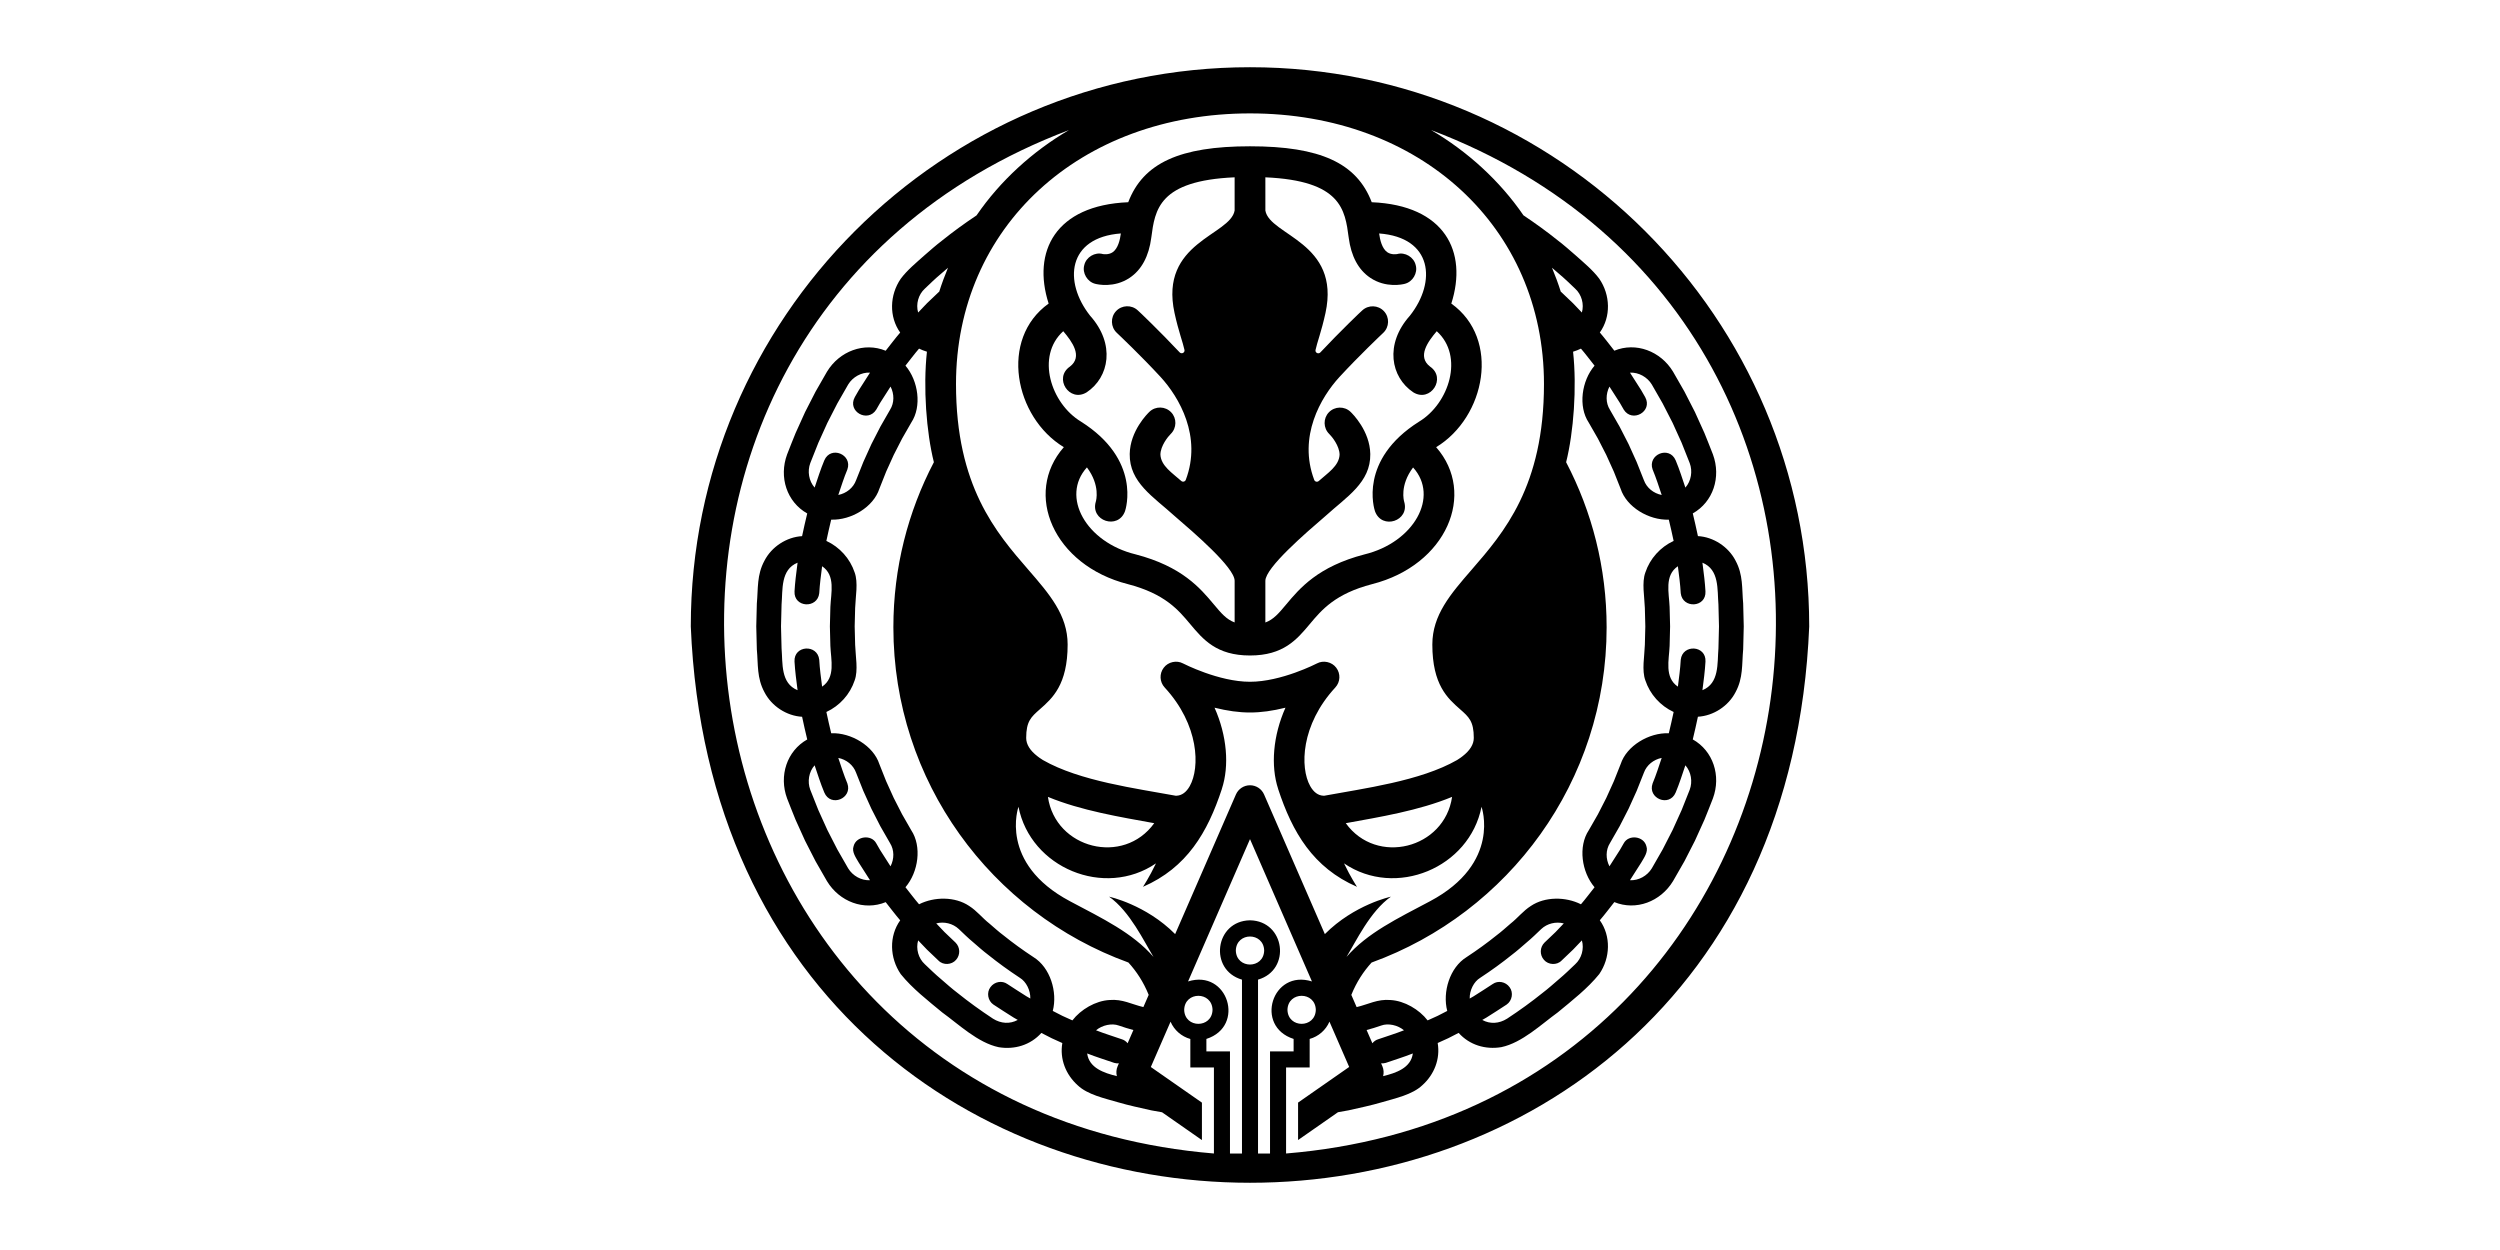
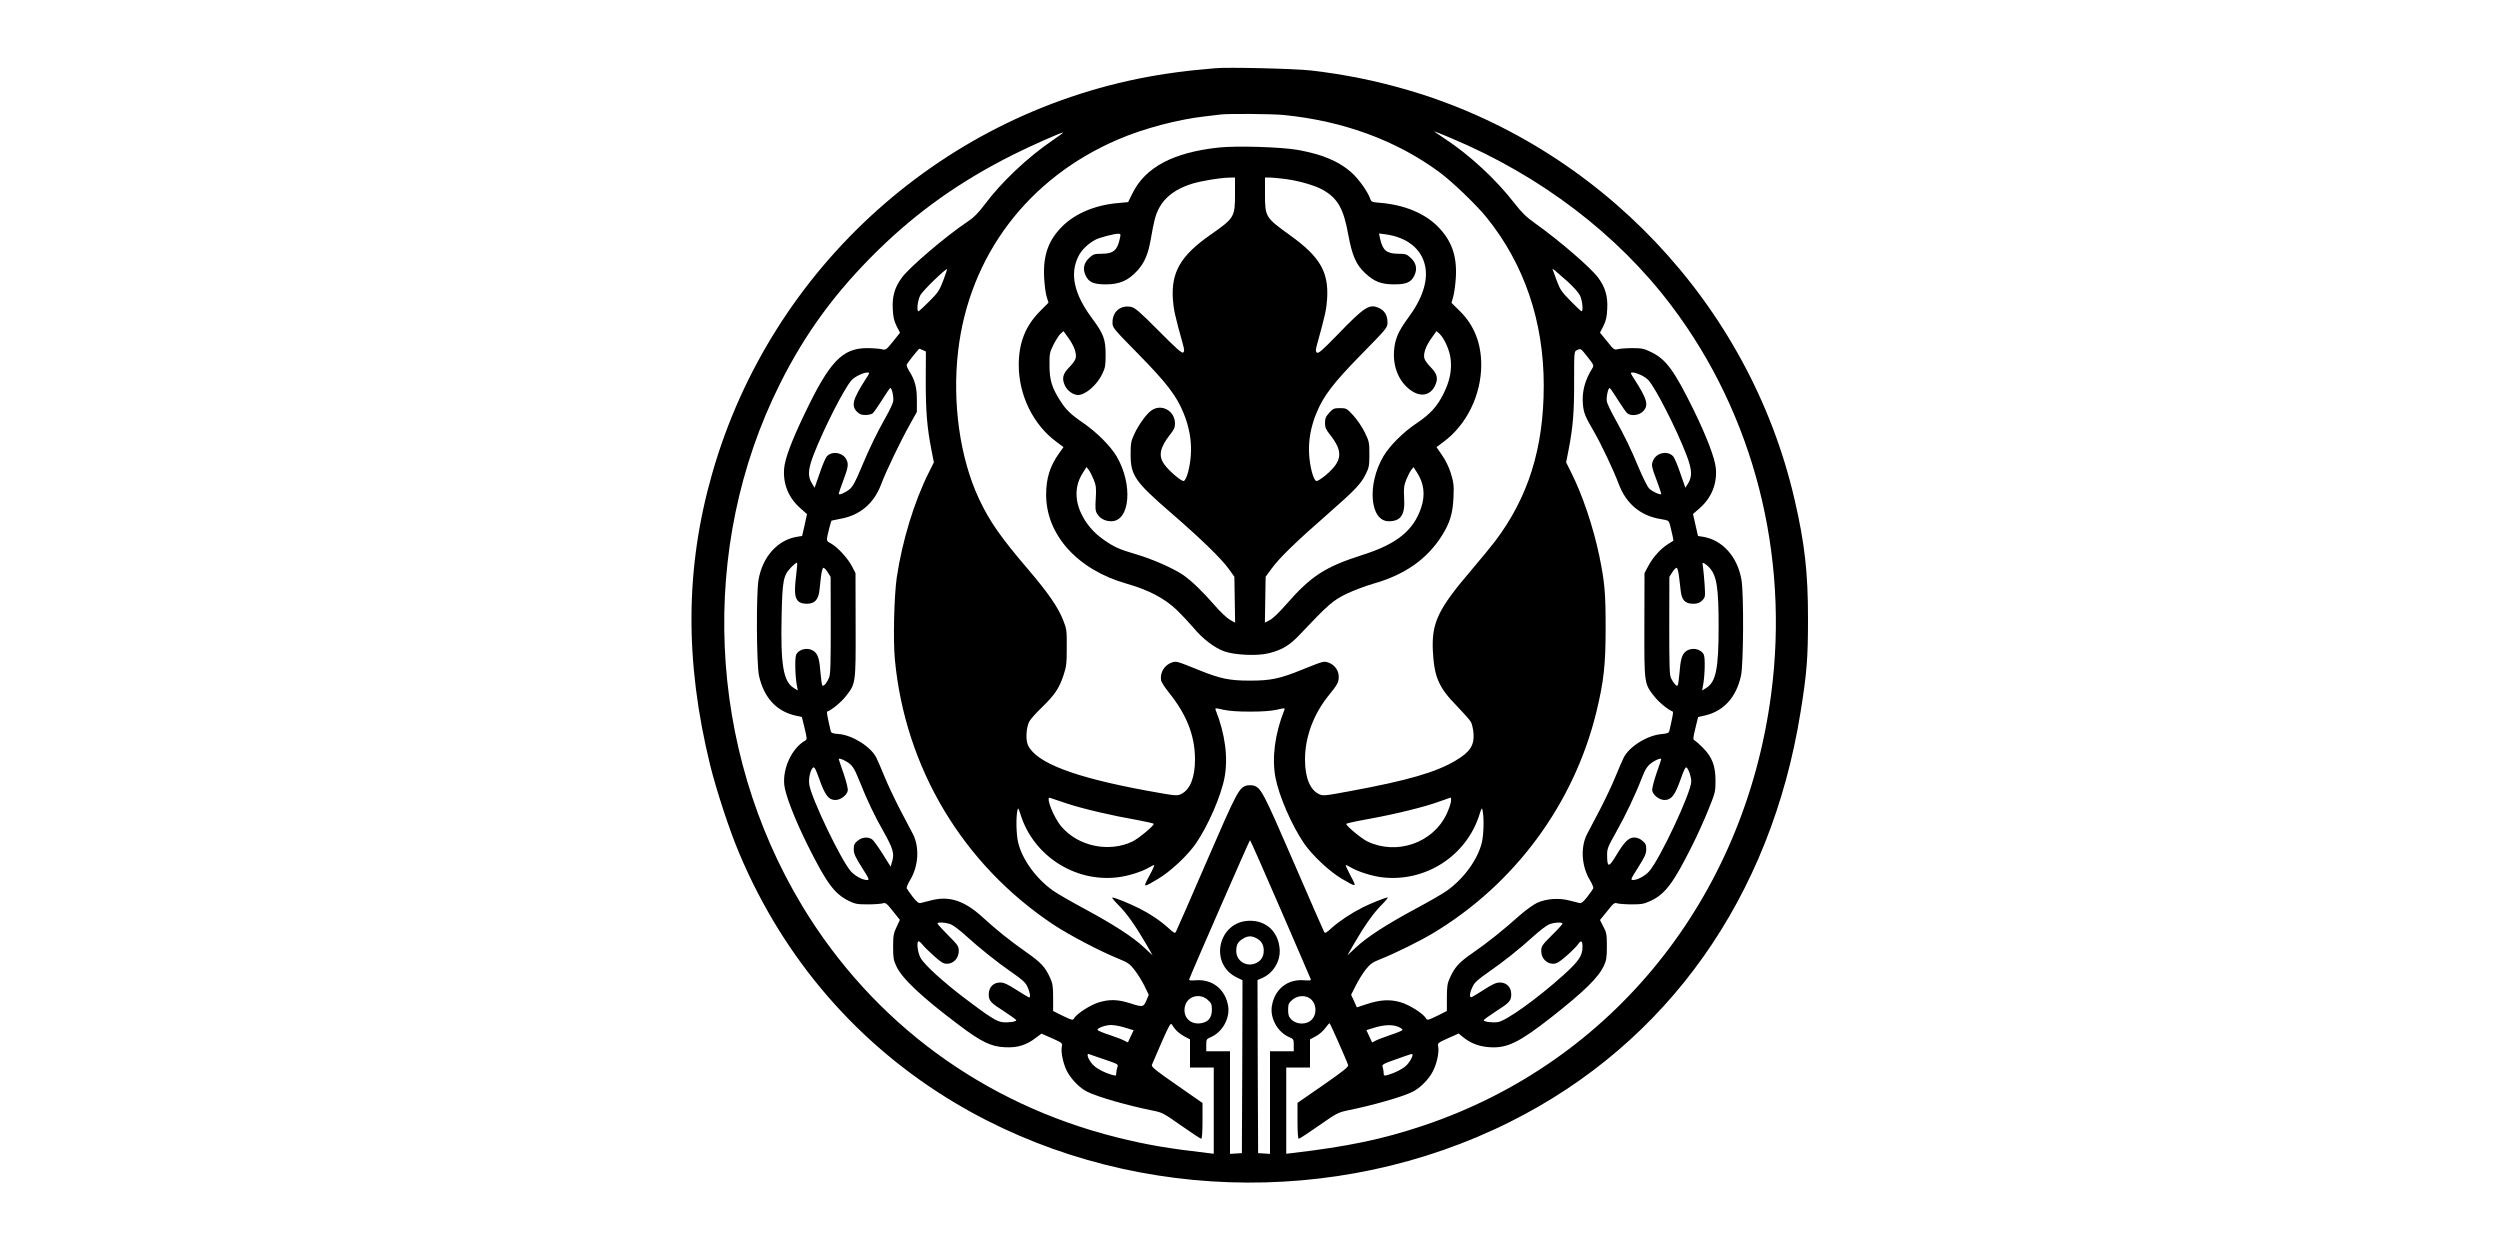
- <svg xmlns="http://www.w3.org/2000/svg" version="1.1" id="Layer_1" x="0px" y="0px" viewBox="0 0 2000 1000" style="enable-background:new 0 0 2000 1000;" xml:space="preserve">
-   <g>
-     <g>
-       <path d="M1000,53.78c-246.68,0-447.37,200.69-447.37,447.37C564.87,797.84,782.43,946.21,1000,946.22    c217.57-0.01,435.13-148.38,447.37-445.06C1447.37,254.47,1246.68,53.78,1000,53.78z M1000,90.72    C1000,90.72,1000,90.72,1000,90.72c136.28,0,235.18,91.05,235.18,216.5c0,81.83-32.09,118.84-57.87,148.57    c-16.87,19.45-31.44,36.25-31.44,59.84c0,32.26,12.3,43.07,22.19,51.76c7.07,6.22,10.97,9.65,10.97,22.98    c0,5.11-3.07,10.06-9.03,14.65c-0.57,0.37-1.13,0.77-1.49,1.12c-0.48,0.34-1.02,0.68-1.53,1.02c-0.51,0.29-1.01,0.61-1.32,0.87    c-29.38,16.87-75.11,22.77-106.34,28.57c-0.16-0.02-0.32-0.02-0.63-0.03c-4.22-0.2-7.77-2.8-10.54-7.73    c-8.28-14.75-7.53-48.96,20.1-78.86c4.06-4.4,4.37-11.04,0.74-15.8c-3.48-4.67-10.31-6.21-15.45-3.43    c-0.28,0.15-28.46,14.67-53.55,14.67c-25.09,0-53.27-14.53-53.55-14.67c-5.14-2.78-11.97-1.24-15.45,3.43    c-3.64,4.76-3.33,11.4,0.74,15.8c27.63,29.9,28.38,64.11,20.1,78.86c-2.77,4.93-6.31,7.52-10.54,7.73c-0.32,0-0.47,0.01-0.63,0.03    c-31.23-5.79-76.96-11.69-106.34-28.57c-0.31-0.26-0.81-0.57-1.32-0.87c-0.51-0.34-1.04-0.68-1.53-1.02    c-0.36-0.35-0.92-0.75-1.49-1.12c-5.96-4.59-9.03-9.54-9.03-14.65c0-13.33,3.9-16.76,10.97-22.98    c9.88-8.69,22.19-19.5,22.19-51.76c0-23.59-14.57-40.39-31.44-59.84c-25.78-29.73-57.87-66.74-57.87-148.57    C764.82,181.77,863.72,90.72,1000,90.72C1000,90.72,1000,90.72,1000,90.72z M1285.3,501.82c0-47.66-11.73-92.56-32.4-132.05    c6.03-24.11,8.66-59.81,5.56-88.41c2.16-0.67,4.27-1.46,6.3-2.46c3.44,3.96,7.63,9.57,10.88,13.63    c-10.39,12.16-13.2,32.66-4.67,45.51l7.32,12.77l6.71,13.1l6.07,13.4l5.43,13.68c4.74,14.66,22.56,25.3,38.55,24.74    c1.29,5.66,2.71,11.26,3.86,17.01c-10.62,4.91-18.96,14.15-22.63,25.25c-2.96,8.01-0.69,19.47-0.4,28.39l0.38,14.74l-0.38,14.79    c-0.28,8.92-2.56,20.38,0.4,28.4c3.68,11.14,12,20.35,22.63,25.28c-1.15,5.74-2.56,11.34-3.86,17.01    c-15.93-0.62-33.81,10.1-38.52,24.67l-5.43,13.67l-6.07,13.41l-6.7,13.1l-7.33,12.78c-8.56,12.92-5.77,33.35,4.64,45.57    c-3.27,4.08-7.43,9.65-10.88,13.63c-12.29-6.2-28.83-6.19-40,1.29c-6.39,4.07-10.48,9.58-16.34,14.19    c-3.68,3.17-7.37,6.53-11.31,9.47c-7.26,5.86-15.28,11.67-23.8,17.27c-13.54,8.32-19.45,27.99-15.52,43.1l-7.72,3.96l-7.98,3.61    c-6.71-8.72-18.51-15.68-29.69-16.3c-10.47-0.88-17.66,3.44-27.09,5.66l-4.25-9.76c4.21-10.39,9.75-18.77,16.21-25.88    C1206.92,730.26,1285.3,625.23,1285.3,501.82z M1241.59,214.2c1.7,1.45,4.01,3.45,5.71,4.93c4.47,3.73,8.68,7.84,12.85,11.81    c5.15,4.68,7.28,12.36,5.35,19.09l-7.07-7.41l-9.22-8.79c-0.18-0.18-0.39-0.33-0.59-0.49    C1246.57,226.82,1244.19,220.46,1241.59,214.2z M1316.14,317.7l-3.2-5.56c-2.74-4.4-6.16-9.66-8.96-14.02    c6.93-0.38,13.85,3.52,17.45,9.46l8.69,15.16l7.97,15.55l7.22,15.94c2.15,5.2,4.38,10.99,6.46,16.26    c2.45,6.49,1.18,14.35-3.47,19.59c-2.47-7.26-4.72-14.56-7.73-21.73c-5.09-12.12-22.78-4.74-18.46,7.28    c2.81,6.67,4.94,13.57,7.25,20.36c-6.45-1.29-12.03-5.65-14.27-11.9l-5.78-14.54l-6.45-14.25l-7.14-13.92l-7.77-13.55    c-3.49-5.51-3.42-12.68-0.39-18.55c2.78,4.35,5.66,8.75,8.39,13.12l3.03,5.28C1305.69,338.51,1322.47,329.21,1316.14,317.7z     M1362.2,452.19l-0.26-2.04c13.68,5.58,11.81,21.5,12.81,33.52l0.44,17.44l-0.44,17.51c-1,12.04,0.87,27.97-12.81,33.54    c0.97-7.53,2.01-15.2,2.44-22.89c0.73-13.14-18.43-14.18-19.78-1.47c-0.39,7.21-1.39,14.43-2.29,21.52    c-10.93-7.4-7.07-21.34-6.62-32.54l0.39-15.67l-0.4-15.61c-0.45-11.17-4.3-25.12,6.62-32.51c0.9,7.1,1.9,14.3,2.29,21.56    c1.41,12.61,20.49,11.64,19.78-1.47C1363.99,466.06,1363.08,459.01,1362.2,452.19z M1317.11,676.98    c-2.02-8.19-14.24-9.62-18.13-2.33c0,0-3.02,5.25-3.02,5.25c-2.75,4.4-5.61,8.78-8.4,13.15c-3.03-5.89-3.1-13.03,0.42-18.59    l7.78-13.58l7.13-13.93l6.45-14.25l5.76-14.5c2.22-6.21,7.82-10.59,14.25-11.87c-2.32,6.81-4.44,13.69-7.26,20.4    c-4.29,11.99,13.39,19.35,18.46,7.26c3.01-7.18,5.27-14.48,7.74-21.75c4.64,5.22,5.91,13.11,3.48,19.55    c-2.08,5.25-4.33,11.08-6.45,16.24l-7.21,15.92l-7.96,15.55l-8.7,15.18c-3.63,5.99-10.53,9.87-17.48,9.5    c2.81-4.37,6.22-9.62,8.97-14.04C1315.06,686.42,1318.78,681.49,1317.11,676.98z M1207.68,789.76c-3.19-4.44-9.29-5.55-13.57-2.51    c-4.85,3.24-10.33,6.66-15.27,9.82l-3.08,1.77c-0.18-6.47,3.28-13.51,8.4-16.59c9.08-5.97,17.6-12.16,25.28-18.35    c4.18-3.14,8.1-6.68,12.01-10.05c4.05-3.36,7.78-7.02,11.52-10.59c4.82-4.51,11.7-6.15,18.06-4.53l-6.57,6.9l-8.84,8.43    c-3.8,3.75-4,9.82-0.46,13.82c3.46,4.09,10.27,4.49,14.04,0.64c0,0,9.29-8.86,9.29-8.86l7.02-7.35c1.93,6.73-0.19,14.4-5.35,19.09    c-4.18,3.98-8.38,8.08-12.87,11.83c-4.37,3.76-8.74,7.7-13.4,11.23c-8.65,6.96-18.16,13.86-28.23,20.48    c-6.41,4.04-13.63,4.44-19.85,1.02l3.31-1.9c5.26-3.35,11-6.95,16.18-10.4C1209.73,800.62,1210.91,794.06,1207.68,789.76z     M1105.9,853l-1.02-2.34c1.22,0.1,2.47,0,3.72-0.35c7.24-2.51,14.47-4.7,21.67-7.55c-1.52,11.65-13.54,15.64-23.76,18.15    C1107.16,858.34,1107.01,855.56,1105.9,853z M1102.7,831.36c-1.97,0.56-3.61,1.74-4.8,3.26l-4.61-10.6    c3.87-1.09,7.84-2.18,11.68-3.59c5.47-2.06,13.29-0.38,18.2,3.81C1116.43,826.9,1109.46,829,1102.7,831.36z M1059.88,747.28    l-48.61-111.68c-1.95-4.49-6.38-7.39-11.27-7.39s-9.32,2.9-11.27,7.39l-48.61,111.68c-23.5-23.65-52.85-29.94-52.85-29.94    c16.67,11.72,28.07,36.06,35.53,48.19c-16.73-19.27-40.94-30.8-66.81-44.54c-57.34-30.46-41.21-75.55-41.21-75.55    c9.63,48.86,68.74,73.38,110,45.25c-5.35,11.2-10.4,18.77-10.4,18.77c35.12-15.3,51.71-43.53,63.12-78.3l-0.04,0.03    c6.14-18.61,4.12-42.74-5.83-65.03c10.39,2.56,19.38,3.84,28.37,3.84s17.98-1.28,28.37-3.84c-9.94,22.29-11.96,46.42-5.83,65.03    l-0.04-0.03c11.41,34.77,28,63,63.12,78.3c0,0-5.06-7.57-10.4-18.77c41.26,28.13,100.37,3.61,110-45.25    c0,0,16.14,45.09-41.21,75.55c-25.87,13.74-50.09,25.27-66.81,44.54c7.45-12.13,18.86-36.47,35.53-48.19    C1112.73,717.35,1083.39,723.63,1059.88,747.28z M893.49,860.91c-10.21-2.51-22.24-6.5-23.76-18.15    c7.2,2.85,14.43,5.03,21.67,7.55c1.25,0.36,2.5,0.46,3.72,0.35L894.1,853C892.99,855.56,892.84,858.34,893.49,860.91z     M876.83,824.24c4.91-4.18,12.73-5.86,18.2-3.81c3.85,1.4,7.82,2.5,11.68,3.59l-4.61,10.6c-1.19-1.52-2.83-2.7-4.8-3.26    C890.54,829,883.57,826.9,876.83,824.24z M887.61,800.01c-11.19,0.62-22.98,7.58-29.69,16.3l-7.98-3.61l-7.72-3.96    c3.93-15.11-1.98-34.78-15.52-43.1c-8.52-5.6-16.54-11.42-23.8-17.27c-3.94-2.94-7.63-6.3-11.31-9.47    c-5.86-4.61-9.95-10.12-16.34-14.19c-11.17-7.47-27.71-7.49-40-1.29c-3.46-3.98-7.62-9.54-10.88-13.63    c10.41-12.22,13.2-32.65,4.64-45.57l-7.33-12.78l-6.7-13.1l-6.07-13.41l-5.43-13.67c-4.71-14.58-22.6-25.29-38.52-24.67    c-1.29-5.66-2.71-11.26-3.86-17.01c10.64-4.92,18.95-14.14,22.63-25.28c2.96-8.01,0.68-19.47,0.39-28.4l-0.38-14.79l0.38-14.74    c0.29-8.92,2.56-20.38-0.4-28.39c-3.67-11.1-12.01-20.35-22.63-25.25c1.15-5.74,2.56-11.34,3.86-17.01    c15.98,0.57,33.81-10.08,38.55-24.74l5.43-13.68l6.07-13.4l6.71-13.1l7.32-12.77c8.52-12.85,5.71-33.35-4.67-45.51    c3.25-4.06,7.44-9.67,10.88-13.63c2.03,1,4.14,1.8,6.3,2.46c-3.1,28.6-0.47,64.3,5.56,88.41c-20.67,39.49-32.4,84.39-32.4,132.05    c0,123.4,78.38,228.43,188.04,268.21c6.46,7.1,12,15.49,16.21,25.88l-4.25,9.76C905.27,803.45,898.08,799.13,887.61,800.01z     M794.71,803.64c5.18,3.45,10.92,7.05,16.18,10.4l3.31,1.9c-6.22,3.42-13.43,3.02-19.84-1.02c-10.07-6.63-19.58-13.52-28.23-20.48    c-4.66-3.52-9.03-7.46-13.4-11.23c-4.49-3.75-8.69-7.85-12.87-11.83c-5.16-4.68-7.28-12.36-5.35-19.09l7.02,7.35    c0,0,9.29,8.86,9.29,8.86c3.77,3.85,10.58,3.45,14.04-0.64c3.54-4,3.33-10.07-0.46-13.82l-8.84-8.43l-6.57-6.9    c6.37-1.62,13.24,0.02,18.06,4.53c3.74,3.57,7.47,7.23,11.52,10.59c3.91,3.37,7.82,6.91,12.01,10.05    c7.68,6.19,16.2,12.37,25.28,18.35c5.12,3.08,8.58,10.12,8.4,16.59l-3.08-1.77c-4.94-3.16-10.42-6.58-15.27-9.82    c-4.28-3.04-10.38-1.93-13.57,2.51C789.1,794.06,790.27,800.62,794.71,803.64z M687.04,690.14c2.75,4.42,6.16,9.67,8.97,14.04    c-6.94,0.37-13.84-3.51-17.48-9.5l-8.7-15.18l-7.96-15.55l-7.21-15.92c-2.13-5.16-4.37-10.99-6.45-16.24    c-2.43-6.45-1.16-14.33,3.48-19.55c2.47,7.26,4.73,14.57,7.74,21.75c5.07,12.09,22.75,4.74,18.46-7.26    c-2.82-6.71-4.94-13.59-7.26-20.4c6.44,1.28,12.04,5.66,14.25,11.87l5.76,14.5l6.45,14.25l7.13,13.93l7.78,13.58    c3.52,5.56,3.45,12.7,0.42,18.59c-2.79-4.37-5.65-8.75-8.4-13.15c0,0-3.02-5.25-3.02-5.25c-3.89-7.29-16.11-5.86-18.13,2.33    C681.22,681.49,684.94,686.42,687.04,690.14z M638.06,552.16c-13.68-5.57-11.81-21.5-12.81-33.54l-0.44-17.51l0.44-17.44    c1-12.03-0.87-27.95,12.81-33.52l-0.26,2.04c-0.88,6.82-1.79,13.87-2.18,20.89c-0.7,13.11,18.38,14.08,19.78,1.47    c0.39-7.25,1.39-14.46,2.29-21.56c10.92,7.39,7.07,21.33,6.62,32.51l-0.4,15.61l0.39,15.67c0.45,11.2,4.31,25.14-6.62,32.54    c-0.9-7.09-1.9-14.31-2.29-21.52c-1.35-12.71-20.51-11.67-19.78,1.47C636.05,536.96,637.09,544.63,638.06,552.16z M701.02,327.66    l3.03-5.28c2.73-4.37,5.6-8.77,8.39-13.12c3.03,5.87,3.1,13.04-0.39,18.55l-7.77,13.55l-7.14,13.92l-6.45,14.25l-5.78,14.54    c-2.23,6.25-7.82,10.61-14.27,11.9c2.31-6.79,4.44-13.69,7.25-20.36c4.32-12.01-13.37-19.4-18.46-7.28    c-3.01,7.17-5.27,14.48-7.73,21.73c-4.64-5.24-5.91-13.1-3.47-19.59c2.08-5.26,4.31-11.05,6.46-16.26l7.22-15.94l7.97-15.55    l8.69-15.16c3.61-5.94,10.52-9.83,17.45-9.46c-2.8,4.36-6.22,9.61-8.96,14.02l-3.2,5.56    C677.53,329.21,694.31,338.51,701.02,327.66z M739.85,230.94c4.17-3.98,8.38-8.09,12.85-11.81c1.7-1.47,4.01-3.48,5.71-4.93    c-2.6,6.26-4.98,12.62-7.03,19.14c-0.2,0.16-0.4,0.31-0.59,0.49l-9.22,8.79l-7.07,7.41C732.57,243.29,734.7,235.62,739.85,230.94z     M838.33,637.5c26.54,11.01,58.17,16.17,85.05,21.05C898.77,692.75,844.35,679,838.33,637.5z M1076.62,658.55    c26.88-4.89,58.51-10.04,85.05-21.05C1155.65,679,1101.23,692.75,1076.62,658.55z M971.14,922.8    c-455.19-37.69-539.8-658.43-116-818.73c-29.17,17.11-54.94,40.57-73.91,68.25c-9.78,6.52-19.02,13.25-27.48,20.06    c-4.87,3.69-9.49,7.83-14.07,11.79c-6.54,5.85-13.95,11.93-19.08,18.83c-8.94,13.04-9.46,30.41-0.45,43.05    c-3.81,4.4-8.08,10.11-11.61,14.54c-17.21-7.1-36.99,0.32-46.94,16.75l-9.14,15.95l-8.39,16.38l-7.59,16.77    c-2.31,5.56-4.59,11.51-6.8,17.1c-6.7,18.19-0.23,38.03,16.1,47.23c-1.39,6.04-2.89,12-4.11,18.15    c-12.42,0.68-24.41,8.54-30.09,19.62c-6.21,11.46-5,22.17-6.11,34.27l0,0.03l-0.46,18.29l0.46,18.37    c1.11,12.11-0.1,22.81,6.11,34.28c5.7,11.12,17.67,18.95,30.1,19.64c1.23,6.15,2.72,12.1,4.11,18.15    c-16.29,9.16-22.8,29.04-16.12,47.16c2.21,5.59,4.51,11.59,6.8,17.11l7.58,16.74l8.38,16.38l9.15,15.96    c9.99,16.49,29.7,23.9,46.97,16.8c3.52,4.41,7.81,10.16,11.61,14.54c-9,12.6-8.49,30.02,0.43,43.03    c9.31,11.54,21.71,21.15,33.21,30.67c13.05,9.41,28.57,24.34,45.16,27.8c12.68,2.11,25.41-1.69,34.14-11.41l8.25,4.23l8.51,3.86    c-2.18,12.82,2.77,25.25,12.32,33.81c7.89,7.5,21.51,10.42,32.11,13.53c8.88,2.63,17.87,4.49,26.83,6.52l8.52,1.52l31.9,22.25    v-29.96l-40.88-28.5l15.78-36.26c2.87,6.72,8.7,11.86,15.83,13.83v22.81h18.87V922.8z M947.35,807.86    c0.39-14.95,22.29-14.95,22.68,0C969.64,822.81,947.74,822.81,947.35,807.86z M988.66,760.42c0.2-7.47,5.77-11.21,11.34-11.21    c5.57,0,11.14,3.74,11.34,11.21c-0.2,7.48-5.77,11.21-11.34,11.21S988.86,767.9,988.66,760.42z M1016.02,922.8h-9.6V783.71    c26.75-7.77,21.74-46.95-6.42-47.47c-28.16,0.51-33.17,39.7-6.42,47.47V922.8h-9.6v-81.69h-18.87v-9.97    c31.6-10.09,17.18-56.06-14.67-45.98L1000,671.29l49.56,113.87c-31.86-10.07-46.27,35.89-14.67,45.98v9.97h-18.87V922.8z     M1052.65,807.86c-0.39,14.95-22.29,14.95-22.68,0C1030.36,792.91,1052.26,792.91,1052.65,807.86z M1028.86,922.8v-68.85h18.87    v-22.81c7.13-1.97,12.96-7.11,15.83-13.83l15.78,36.26l-40.88,28.5v29.96l31.91-22.25l8.52-1.52c8.96-2.03,17.95-3.89,26.83-6.52    c10.6-3.11,24.22-6.03,32.11-13.53c9.55-8.56,14.5-20.99,12.32-33.81l8.51-3.86l8.25-4.23c8.73,9.73,21.46,13.52,34.14,11.41    c16.59-3.46,32.11-18.39,45.16-27.8c11.5-9.52,23.9-19.14,33.21-30.67c8.92-13.01,9.43-30.42,0.43-43.03    c3.81-4.38,8.09-10.13,11.61-14.54c17.28,7.1,36.98-0.32,46.97-16.8l9.15-15.96l8.38-16.38l7.58-16.74    c2.29-5.52,4.6-11.53,6.8-17.11c6.69-18.13,0.17-38.01-16.12-47.16c1.39-6.04,2.89-12,4.11-18.15c12.43-0.69,24.4-8.52,30.1-19.64    c6.21-11.47,4.99-22.17,6.11-34.28l0.46-18.37l-0.46-18.29l0-0.03c-1.11-12.1,0.1-22.8-6.11-34.27    c-5.68-11.08-17.68-18.94-30.09-19.62c-1.23-6.15-2.72-12.1-4.11-18.15c16.32-9.2,22.8-29.03,16.1-47.23    c-2.21-5.59-4.5-11.54-6.8-17.1l-7.59-16.77l-8.39-16.38l-9.14-15.95c-9.95-16.44-29.73-23.85-46.94-16.75    c-3.54-4.43-7.8-10.14-11.61-14.54c9.01-12.64,8.49-30.02-0.45-43.05c-5.13-6.89-12.54-12.98-19.08-18.83    c-4.59-3.96-9.21-8.1-14.07-11.79c-8.46-6.81-17.71-13.54-27.48-20.06c-18.97-27.68-44.74-51.15-73.91-68.25    C1568.66,264.37,1484.05,885.11,1028.86,922.8z" />
-       <path d="M851.06,357.74c-32.59,37.13-8.33,94.42,51.21,109.56c29.6,7.71,40.37,20.58,49.86,31.93    c10.36,12.37,21.06,25.16,47.86,25.16c26.8,0,37.5-12.79,47.86-25.16c9.5-11.35,20.27-24.23,49.86-31.93    c59.54-15.14,83.8-72.43,51.21-109.56c39.5-23.96,51.8-86.53,12.13-114.89c13.31-41.51-5.25-78.65-63.67-81.07    c-11.95-31.35-41.17-44.75-97.4-44.75c-56.23,0-85.45,13.4-97.4,44.75c-58.42,2.42-76.98,39.57-63.67,81.07    C799.27,271.2,811.56,333.78,851.06,357.74z M1012.29,141.86c60.71,2.67,63.74,25.84,66.67,48.26l1.59-0.2l-1.59,0.21    c1.95,14.89,7.74,25.69,17.23,32.09c12.49,8.42,25.99,5.26,27.49,4.87c6.42-1.52,10.69-8.64,8.89-15    c-1.49-6.39-8.54-10.62-14.82-8.85c-0.04,0.01-4.54,0.91-7.94-1.48c-4.18-2.93-5.83-9.78-6.51-14.99    c42.76,3.16,46.04,38.59,24.64,65.76c-20.42,22.79-15.36,49.33,2.73,61.35c13.82,8.43,26.69-11.49,13.37-20.62    c-10.49-8.03-1.71-19.95,5.36-28.29c22.12,20.02,9.85,57.89-14.18,72.37c-48.45,30.59-35.81,69.98-35.24,71.64    c5.52,15.22,28.04,7.78,23.35-7.68c-0.16-0.53-3.74-12.85,7.13-27.33c21.12,23.29,0.78,59.92-38.92,69.56    c-37.2,9.69-51.83,27.17-62.53,39.95c-5.97,7.14-10.1,12.07-16.72,14.52v-33.32c0-10.56,32.5-38.47,48.23-51.99    c16.76-15.23,36.06-26.69,35.71-49.45c-0.31-18.54-14.26-32.3-15.84-33.81c-4.88-4.63-12.64-4.43-17.3,0.43    c-4.66,4.86-4.52,12.64,0.33,17.35c2.12,2.05,8.17,9.49,8.25,16.52c-0.42,9.03-9.58,14.74-16.65,21.07    c-1.18,1.06-3.08,0.62-3.64-0.86c-13.1-34.64,5.25-66.11,20.2-82.37c15.78-17.09,33.05-33.44,35-35.28    c4.94-4.64,5.19-12.43,0.55-17.37c-4.64-4.94-12.43-5.18-17.37-0.55c-0.33,0.14-17.91,16.98-33.48,33.57    c-1.54,1.64-4.3,0.26-3.86-1.95c1.14-5.63,4.73-14.75,7.96-29.58c12.34-56.75-44.71-61.97-48.08-81.96    C1012.29,168.41,1012.29,141.86,1012.29,141.86z M850.6,264.96c7.07,8.34,15.85,20.26,5.36,28.29    c-13.32,9.14-0.45,29.05,13.36,20.62c18.09-12.01,23.16-38.56,2.73-61.35c-21.4-27.16-18.12-62.59,24.64-65.76    c-0.67,5.21-2.32,12.06-6.51,14.99c-3.41,2.39-7.9,1.49-7.94,1.48c-6.28-1.77-13.33,2.46-14.82,8.85    c-1.79,6.36,2.47,13.48,8.89,15c1.5,0.39,15,3.55,27.49-4.87c9.49-6.4,15.28-17.2,17.23-32.09l-1.59-0.21l1.59,0.2    c2.93-22.42,5.97-45.59,66.67-48.26c0,0,0,26.55,0,26.55c-3.37,19.99-60.42,25.21-48.08,81.96c3.22,14.82,6.82,23.95,7.96,29.58    c0.45,2.21-2.31,3.59-3.86,1.95c-15.58-16.59-33.15-33.44-33.48-33.57c-4.93-4.63-12.73-4.38-17.37,0.55    c-4.64,4.94-4.39,12.73,0.55,17.37c1.95,1.84,19.22,18.19,35,35.28c14.94,16.26,33.3,47.73,20.2,82.37    c-0.56,1.48-2.46,1.92-3.64,0.86c-7.07-6.33-16.24-12.04-16.65-21.07c0.08-7.03,6.13-14.47,8.25-16.52    c4.84-4.71,4.99-12.49,0.33-17.35c-4.67-4.86-12.43-5.05-17.3-0.43c-1.59,1.51-15.53,15.27-15.84,33.81    c-0.34,22.76,18.95,34.22,35.71,49.45c15.74,13.52,48.23,41.43,48.23,51.99v33.32c-6.62-2.45-10.75-7.38-16.72-14.52    c-10.69-12.77-25.32-30.26-62.53-39.95c-39.7-9.64-60.05-46.27-38.92-69.56c10.87,14.48,7.3,26.8,7.13,27.33    c-4.69,15.46,17.83,22.89,23.35,7.68c0.56-1.66,13.2-41.04-35.24-71.64C840.74,322.85,828.48,284.98,850.6,264.96z" />
-     </g>
+ <svg xmlns="http://www.w3.org/2000/svg" version="1.0" width="2000pt" height="1000pt" viewBox="0 0 2000 1000" preserveAspectRatio="xMidYMid meet">
+   <g transform="translate(0,1000) scale(0.1,-0.1)" fill="#000000" stroke="none">
+     <path d="M9720 9454 c-19 -2 -91 -9 -160 -15 -69 -6 -203 -24 -299 -40 -1697 -283 -3091 -1530 -3564 -3189 -215 -752 -220 -1497 -16 -2330 49 -199 156 -526 234 -709 357 -846 950 -1531 1725 -1994 1329 -792 3044 -851 4442 -151 1259 630 2085 1796 2322 3275 51 314 60 436 60 749 0 370 -26 603 -108 956 -361 1561 -1567 2833 -3108 3278 -254 73 -487 120 -758 152 -127 15 -682 28 -770 18z m551 -374 c479 -48 904 -205 1249 -461 103 -77 290 -257 373 -359 301 -373 457 -831 457 -1344 0 -501 -124 -896 -391 -1248 -32 -42 -115 -143 -185 -225 -272 -319 -322 -425 -311 -653 11 -208 47 -290 191 -437 55 -57 107 -115 114 -130 8 -15 17 -54 20 -88 7 -97 -26 -150 -142 -219 -157 -94 -384 -160 -851 -246 -204 -38 -211 -38 -245 -22 -71 35 -110 133 -110 276 0 181 69 365 192 516 67 82 78 102 78 147 0 50 -34 96 -84 113 -37 12 -36 12 -211 -58 -177 -72 -250 -87 -415 -87 -165 0 -238 15 -415 87 -174 70 -174 70 -210 58 -58 -19 -95 -78 -87 -140 1 -14 30 -59 63 -100 143 -178 209 -346 209 -536 0 -143 -39 -241 -110 -276 -34 -16 -41 -16 -277 27 -580 107 -882 222 -949 363 -20 43 -15 141 10 189 8 17 54 69 101 114 102 99 139 153 173 257 23 68 26 94 26 222 1 140 -1 148 -30 222 -43 105 -118 214 -279 403 -223 261 -308 384 -393 564 -153 327 -215 770 -167 1183 89 763 560 1385 1281 1693 202 87 478 160 694 184 52 6 109 13 125 15 70 8 411 5 506 -4z m1340 -186 c714 -300 1329 -768 1760 -1339 659 -872 946 -1990 798 -3110 -215 -1632 -1271 -2942 -2780 -3449 -330 -111 -611 -169 -1056 -221 l-43 -5 0 345 0 345 95 0 95 0 0 113 0 112 47 25 c25 13 59 43 75 65 16 22 32 40 34 40 5 0 138 -300 149 -336 5 -13 -39 -48 -200 -160 l-205 -142 0 -144 c0 -92 4 -143 10 -143 6 0 78 47 161 105 139 98 156 106 227 121 207 42 445 110 523 150 59 29 127 97 160 160 32 58 53 153 45 198 -6 32 -6 32 78 70 l85 38 38 -31 c61 -49 129 -74 214 -79 137 -8 232 38 490 240 264 208 377 318 421 414 19 41 23 66 23 154 0 95 -3 110 -28 157 l-27 53 57 70 c51 65 59 71 82 63 14 -4 67 -8 116 -8 78 0 98 4 150 28 116 54 182 142 329 436 41 80 100 211 132 291 57 140 58 148 58 235 0 118 -27 188 -98 260 -28 29 -59 56 -68 61 -15 8 -15 15 5 98 l22 90 50 11 c153 34 254 144 293 319 20 93 23 651 4 766 -31 185 -152 321 -309 346 l-39 6 -20 88 -20 88 53 46 c95 84 140 194 130 318 -7 81 -73 254 -180 473 -154 312 -218 400 -337 458 -57 28 -74 32 -150 32 -47 0 -99 -4 -116 -8 -30 -8 -34 -5 -87 62 l-57 70 27 53 c21 42 28 71 31 138 5 101 -16 172 -73 249 -57 78 -311 297 -502 433 -72 51 -108 86 -165 159 -147 191 -359 388 -562 521 -48 32 -86 58 -83 58 3 0 65 -25 138 -56z m-3192 -18 c-200 -136 -410 -335 -543 -514 -51 -67 -85 -102 -135 -135 -169 -112 -466 -365 -526 -448 -57 -77 -78 -148 -73 -249 3 -67 10 -96 31 -139 l27 -53 -56 -70 c-56 -69 -57 -70 -93 -61 -20 4 -72 8 -116 8 -197 -1 -299 -108 -498 -525 -107 -223 -157 -359 -164 -438 -10 -124 35 -234 130 -318 l53 -47 -19 -87 -20 -88 -40 -6 c-156 -25 -278 -161 -309 -346 -19 -115 -16 -673 4 -766 39 -175 140 -285 293 -319 l50 -11 22 -90 c19 -78 20 -90 7 -97 -107 -60 -183 -219 -170 -355 7 -78 87 -284 192 -493 147 -294 209 -378 322 -435 51 -25 67 -29 152 -29 52 0 107 4 121 8 23 8 31 2 82 -62 l56 -70 -27 -58 c-24 -51 -27 -70 -27 -158 0 -87 3 -107 26 -155 46 -99 201 -245 499 -469 180 -136 257 -174 370 -179 100 -5 171 17 246 75 l46 34 84 -37 c84 -38 84 -38 78 -70 -8 -45 13 -140 44 -198 36 -65 99 -129 158 -159 81 -41 316 -109 527 -152 74 -14 88 -22 227 -120 82 -58 154 -105 160 -105 6 0 10 50 10 143 l0 143 -205 143 c-172 119 -205 146 -200 162 4 11 39 92 78 181 59 134 73 158 81 143 25 -42 58 -73 100 -96 l46 -24 0 -112 0 -113 95 0 95 0 0 -345 0 -345 -42 5 c-328 38 -496 67 -733 126 -1066 267 -1951 917 -2515 1848 -765 1266 -834 2875 -180 4181 205 410 449 741 791 1075 315 307 656 548 1073 757 135 68 381 177 400 178 6 0 -33 -29 -85 -64z m-873 -1120 c-30 -79 -41 -96 -112 -167 -43 -43 -82 -79 -86 -79 -17 0 -7 88 15 129 18 35 205 216 214 208 1 -2 -13 -42 -31 -91z m4991 -5 c49 -44 90 -90 103 -115 19 -41 28 -126 12 -126 -4 0 -44 37 -88 83 -72 73 -84 91 -110 162 -16 44 -31 84 -33 90 -5 12 9 1 116 -94z m-5154 -552 l24 -11 -1 -236 c0 -243 10 -369 45 -549 l20 -102 -39 -78 c-118 -234 -214 -549 -258 -843 -21 -147 -30 -498 -15 -656 82 -868 544 -1640 1270 -2122 126 -83 364 -208 510 -268 84 -34 99 -44 136 -92 23 -29 59 -86 79 -126 l36 -74 -19 -46 c-24 -54 -28 -55 -134 -21 -94 30 -164 32 -250 5 -65 -20 -176 -92 -195 -127 -10 -17 -16 -15 -89 20 l-78 39 0 106 c0 90 -4 115 -23 157 -41 90 -73 124 -191 207 -136 96 -234 174 -351 281 -146 133 -268 173 -415 133 -33 -8 -69 -18 -80 -20 -15 -4 -30 7 -63 49 -23 30 -45 61 -48 68 -3 8 9 36 25 63 69 112 79 266 24 372 -16 31 -64 122 -106 202 -41 80 -97 197 -122 260 -26 63 -55 131 -65 150 -45 88 -193 180 -302 188 -49 4 -59 8 -63 26 -29 126 -33 151 -26 154 34 12 110 74 146 120 82 104 81 101 80 572 l-1 415 -28 54 c-33 64 -114 153 -168 183 -41 23 -40 15 -13 126 8 30 15 55 17 57 2 1 32 7 68 14 158 27 271 122 329 276 38 102 154 344 233 485 l53 95 0 95 c0 101 -15 158 -62 233 -14 22 -22 44 -19 50 6 16 95 127 101 127 2 0 15 -5 28 -11z m5318 -55 c48 -60 51 -68 39 -88 -61 -97 -85 -188 -77 -287 6 -72 18 -101 87 -219 57 -98 159 -312 201 -425 59 -155 173 -251 332 -277 65 -11 67 -12 77 -47 14 -53 29 -125 27 -127 -1 -1 -20 -13 -42 -26 -59 -37 -120 -104 -157 -173 l-32 -60 -1 -415 c-1 -471 -2 -468 80 -572 36 -46 112 -108 146 -120 7 -3 3 -28 -26 -154 -4 -18 -14 -22 -65 -27 -112 -10 -255 -99 -300 -187 -10 -19 -39 -87 -65 -150 -25 -63 -81 -180 -122 -260 -42 -80 -90 -171 -106 -202 -55 -106 -45 -260 24 -372 16 -27 28 -55 25 -63 -3 -7 -25 -38 -48 -68 -33 -42 -48 -53 -63 -49 -11 2 -47 12 -80 20 -82 22 -184 15 -257 -18 -30 -14 -92 -59 -138 -99 -134 -120 -262 -222 -378 -302 -110 -76 -143 -112 -184 -202 -19 -42 -23 -67 -23 -157 l0 -106 -78 -39 c-73 -35 -79 -37 -89 -20 -20 37 -130 107 -200 128 -86 26 -166 22 -278 -15 l-75 -25 -23 51 -23 50 37 73 c20 41 56 98 79 128 38 47 53 58 126 87 109 43 313 144 414 205 653 392 1126 1033 1306 1769 59 245 74 374 74 671 0 284 -7 365 -51 580 -48 229 -134 486 -226 668 l-39 78 20 102 c35 180 45 306 44 549 0 230 0 237 21 246 32 16 31 17 87 -54z m-5778 -181 c-101 -158 -115 -209 -67 -257 20 -20 36 -26 68 -26 22 0 48 6 57 13 9 7 42 54 74 105 31 50 61 94 66 97 13 9 31 -73 24 -108 -4 -18 -28 -70 -55 -117 -75 -132 -138 -263 -201 -415 -43 -104 -67 -147 -90 -167 -35 -29 -89 -53 -89 -38 0 5 14 46 31 92 44 117 48 140 33 176 -26 63 -121 79 -162 28 -10 -13 -35 -74 -56 -136 l-39 -112 -20 32 c-37 59 -34 113 13 235 82 211 245 530 303 594 26 28 92 60 125 61 22 0 21 -2 -15 -57z m6202 38 c22 -10 50 -29 62 -42 58 -64 221 -383 303 -594 47 -122 50 -176 13 -235 l-20 -32 -39 112 c-21 62 -46 123 -56 136 -42 52 -136 35 -163 -30 -16 -37 -14 -45 34 -174 17 -46 31 -88 31 -93 0 -14 -72 18 -98 44 -12 13 -49 86 -81 162 -63 153 -115 259 -196 405 -29 52 -56 109 -60 127 -7 35 11 117 24 108 5 -3 35 -47 66 -97 32 -51 65 -98 74 -105 30 -23 92 -16 123 14 50 48 37 97 -65 256 -36 55 -37 57 -15 57 13 0 41 -9 63 -19z m-6754 -1586 c-6 -42 -11 -103 -11 -136 0 -79 26 -109 95 -109 61 0 91 31 100 103 3 29 9 81 13 116 4 35 12 66 18 68 7 2 22 -13 35 -34 l24 -38 1 -385 c0 -303 -2 -392 -13 -420 -16 -40 -42 -72 -53 -65 -5 3 -11 44 -15 93 -9 117 -20 157 -52 181 -44 35 -118 22 -143 -25 -13 -24 -9 -178 6 -254 l7 -34 -34 21 c-83 52 -105 187 -96 578 6 281 14 321 73 383 24 25 46 43 50 40 3 -3 1 -41 -5 -83z m7305 43 c58 -63 73 -162 73 -468 0 -339 -21 -444 -98 -493 l-34 -21 6 33 c16 78 20 232 7 255 -25 47 -99 60 -143 25 -32 -24 -43 -64 -52 -181 -4 -49 -10 -90 -15 -93 -9 -6 -33 21 -52 60 -12 25 -14 99 -14 420 l1 390 24 38 c13 21 28 36 35 34 6 -2 14 -33 18 -68 4 -35 10 -88 14 -118 8 -72 36 -101 99 -101 36 0 51 6 72 26 25 26 26 28 20 127 -4 56 -10 119 -13 141 -6 35 -6 38 12 28 10 -6 29 -21 40 -34z m-3676 -1151 c95 0 168 5 213 15 63 15 68 15 62 -1 -77 -195 -101 -384 -71 -543 28 -147 132 -385 229 -526 67 -97 205 -226 303 -283 120 -70 120 -70 68 26 -25 47 -42 85 -37 85 4 0 22 -9 39 -19 56 -34 173 -71 255 -80 345 -39 673 174 775 504 18 55 19 57 25 30 12 -56 9 -190 -6 -254 -32 -135 -143 -289 -279 -386 -33 -24 -146 -89 -251 -145 -234 -126 -390 -227 -478 -310 l-68 -63 51 89 c85 147 155 246 220 312 34 34 57 62 51 62 -18 0 -133 -46 -201 -80 -91 -46 -186 -109 -247 -164 -46 -42 -53 -45 -61 -29 -6 10 -116 263 -246 563 -244 563 -259 590 -321 606 -14 3 -36 3 -50 0 -62 -16 -77 -43 -321 -606 -130 -300 -240 -553 -246 -563 -8 -16 -15 -13 -61 29 -68 61 -145 113 -237 159 -78 39 -192 85 -212 85 -6 0 17 -28 51 -62 66 -66 135 -164 221 -312 l51 -89 -68 63 c-89 84 -246 185 -478 310 -104 56 -217 121 -251 145 -136 97 -247 250 -279 386 -15 64 -18 198 -6 254 6 27 7 25 25 -30 102 -329 431 -543 773 -504 84 9 201 46 257 80 17 10 35 19 39 19 5 0 -12 -39 -38 -86 -53 -98 -53 -98 68 -26 99 58 238 188 304 284 97 141 201 379 229 526 30 159 6 348 -71 543 -6 16 -1 16 62 1 45 -10 118 -15 213 -15z m-3231 -398 c49 -28 64 -50 110 -165 57 -144 119 -274 190 -398 74 -132 87 -174 69 -235 l-13 -44 -64 102 c-35 56 -73 108 -84 116 -33 23 -81 18 -116 -11 -26 -21 -31 -33 -31 -68 0 -35 11 -60 64 -144 62 -98 64 -102 40 -102 -33 0 -93 32 -125 67 -78 85 -320 589 -335 698 -7 45 9 117 30 134 11 9 21 -9 52 -96 44 -125 74 -163 127 -163 42 0 92 38 99 75 3 14 -11 72 -33 136 -22 62 -39 114 -39 116 0 9 26 1 59 -18z m6521 18 c0 -2 -17 -54 -39 -116 -22 -64 -36 -122 -33 -136 7 -37 57 -75 99 -75 53 0 83 38 127 163 31 88 41 106 51 95 17 -18 35 -75 35 -110 0 -87 -254 -629 -339 -721 -32 -35 -92 -67 -125 -67 -24 0 -22 4 40 102 53 84 64 109 64 144 0 35 -5 47 -31 68 -20 17 -42 26 -66 26 -44 0 -79 -35 -147 -149 -56 -93 -69 -92 -69 8 -1 51 6 67 73 186 73 129 153 297 204 430 31 80 49 105 97 134 30 19 59 27 59 18z m-4752 -356 c132 -43 358 -96 565 -132 70 -13 127 -26 127 -30 0 -17 -124 -119 -172 -142 -188 -88 -429 -38 -564 117 -63 71 -134 250 -93 233 8 -3 69 -24 137 -46z m3069 13 c-3 -20 -19 -64 -35 -98 -109 -229 -396 -329 -630 -219 -48 22 -172 125 -172 142 0 4 82 22 183 40 214 39 450 97 562 139 44 16 84 30 89 31 5 0 6 -15 3 -35z m-1365 -852 c130 -301 240 -554 243 -563 5 -13 -3 -15 -55 -11 -131 10 -233 -72 -255 -206 -16 -96 44 -206 134 -247 40 -17 41 -19 41 -67 l0 -48 -95 0 -95 0 0 -411 0 -410 -47 3 -48 3 -3 692 -2 693 33 14 c93 38 153 138 144 237 -12 135 -105 223 -237 223 -253 0 -333 -344 -105 -454 l45 -22 -2 -691 -3 -692 -47 -3 -48 -3 0 410 0 411 -95 0 -95 0 0 48 c0 48 1 50 41 67 90 41 150 151 134 247 -22 133 -125 215 -255 206 -52 -4 -60 -2 -55 11 21 58 481 1110 485 1110 3 0 112 -246 242 -547z m-2635 -127 c20 -8 70 -46 111 -83 118 -107 258 -219 374 -299 85 -59 111 -82 127 -116 20 -42 28 -87 14 -87 -3 0 -48 27 -100 60 -73 47 -102 60 -132 60 -54 0 -91 -38 -91 -94 0 -53 13 -67 129 -141 50 -33 91 -62 91 -67 0 -12 -67 -21 -112 -15 -46 6 -101 41 -283 178 -185 139 -345 284 -372 339 -23 44 -32 130 -14 130 5 0 19 -12 31 -27 12 -16 53 -56 91 -90 58 -52 76 -63 105 -63 52 0 94 45 94 101 0 39 -5 47 -85 127 -47 47 -85 89 -85 94 0 13 68 9 107 -7z m4893 6 c0 -5 -38 -47 -85 -93 -80 -80 -85 -88 -85 -127 0 -56 42 -101 94 -101 29 0 48 11 110 65 41 36 81 77 90 90 24 37 36 30 36 -20 0 -71 -30 -115 -153 -226 -210 -189 -459 -367 -525 -376 -44 -6 -112 3 -112 15 0 5 41 34 91 67 116 74 129 88 129 141 0 56 -37 94 -91 94 -29 0 -58 -13 -125 -56 -47 -30 -92 -58 -100 -61 -21 -8 -18 33 7 84 16 34 42 57 128 117 120 83 246 183 367 293 45 40 96 79 115 87 37 17 109 21 109 7z m-2450 -116 c41 -21 60 -53 60 -101 0 -51 -27 -88 -75 -104 -73 -24 -145 27 -145 102 0 50 13 74 53 98 38 24 68 25 107 5z m-388 -494 c29 -26 33 -35 33 -80 0 -66 -32 -101 -96 -108 -85 -8 -141 59 -118 142 22 77 119 102 181 46z m821 9 c57 -45 53 -144 -6 -181 -44 -28 -110 -21 -146 15 -21 22 -26 36 -26 77 0 45 4 54 33 80 41 36 105 40 145 9z m-1483 -231 l69 -21 -22 -46 c-12 -26 -22 -48 -23 -50 -1 -2 -13 3 -26 11 -12 8 -67 29 -120 47 -54 17 -98 36 -98 41 0 16 62 38 108 39 24 0 75 -9 112 -21z m2185 7 c19 -8 35 -19 35 -25 0 -5 -44 -24 -97 -41 -54 -18 -109 -39 -121 -47 -13 -8 -25 -13 -26 -11 -1 2 -11 24 -23 50 l-22 47 62 19 c76 24 146 27 192 8z m-2348 -262 c108 -37 111 -38 102 -62 -5 -13 -9 -34 -9 -47 0 -22 -2 -23 -37 -13 -50 14 -113 45 -141 72 -40 35 -69 104 -39 93 6 -3 62 -22 124 -43z m2463 36 c0 -19 -27 -64 -52 -86 -28 -27 -91 -58 -140 -72 -37 -10 -38 -10 -39 16 0 15 -4 36 -8 47 -7 18 3 24 108 61 135 48 131 47 131 34z" />
+     <path d="M9753 8820 c-365 -38 -591 -158 -693 -366 l-35 -71 -76 -7 c-184 -15 -345 -82 -450 -186 -112 -111 -155 -233 -146 -410 3 -58 12 -127 20 -153 l15 -48 -66 -67 c-118 -118 -172 -253 -172 -432 0 -242 116 -479 302 -615 l56 -42 -35 -49 c-73 -101 -104 -200 -104 -333 1 -322 253 -600 646 -711 172 -49 300 -116 395 -206 43 -41 104 -107 137 -145 72 -88 169 -162 248 -190 84 -30 266 -38 355 -15 108 27 167 63 250 151 225 238 262 271 371 324 57 27 154 64 214 81 255 72 434 198 554 391 61 98 84 176 89 302 4 95 1 117 -21 190 -16 51 -43 107 -71 146 l-44 64 56 42 c185 136 301 374 302 615 0 175 -57 318 -170 430 l-68 67 15 54 c8 30 17 99 20 154 9 171 -35 293 -147 405 -104 104 -266 171 -454 187 -73 6 -75 7 -86 37 -19 54 -92 156 -148 206 -101 90 -235 146 -432 181 -131 23 -485 34 -627 19z m127 -370 c0 -186 -4 -194 -196 -328 -239 -167 -315 -298 -301 -517 6 -80 16 -130 81 -362 11 -42 12 -54 1 -63 -10 -8 -56 33 -196 174 -154 155 -190 185 -221 191 -84 16 -148 -38 -148 -124 0 -43 2 -45 208 -255 223 -227 303 -331 359 -467 46 -110 67 -225 60 -334 -6 -102 -35 -208 -58 -213 -18 -3 -115 78 -153 131 -51 68 -38 135 45 241 31 38 39 57 39 88 0 103 -112 163 -192 102 -39 -29 -97 -110 -131 -181 -29 -63 -32 -76 -32 -168 0 -169 34 -218 329 -473 232 -201 396 -360 455 -442 l46 -64 3 -184 3 -184 -42 24 c-23 13 -79 65 -124 118 -92 106 -183 194 -251 241 -77 52 -243 126 -373 164 -139 41 -180 59 -267 121 -77 55 -135 123 -175 207 -53 115 -49 226 13 323 l30 48 19 -25 c10 -13 28 -49 40 -79 18 -47 20 -68 15 -149 -5 -76 -3 -99 11 -121 22 -38 64 -60 113 -60 151 0 175 295 43 519 -50 84 -157 191 -268 268 -102 70 -138 105 -187 183 -63 99 -82 163 -82 275 -1 93 1 105 31 166 18 35 43 75 56 88 l25 22 41 -57 c45 -63 66 -123 56 -161 -3 -14 -25 -45 -49 -69 -55 -55 -63 -92 -36 -150 20 -41 66 -74 104 -74 60 0 153 81 195 170 23 48 26 68 26 155 0 120 -17 166 -109 289 -143 193 -179 353 -110 493 25 53 80 106 141 137 35 17 145 46 179 46 20 0 21 -3 12 -42 -20 -91 -52 -117 -141 -118 -62 0 -70 -3 -102 -32 -45 -41 -55 -90 -30 -142 26 -55 64 -71 165 -71 109 1 176 31 249 110 57 63 86 131 107 250 27 155 37 191 64 246 48 93 137 160 269 200 79 23 217 46 294 48 l47 1 0 -130z m395 119 c113 -14 245 -52 310 -89 117 -67 164 -150 201 -357 31 -167 62 -240 134 -307 74 -69 127 -90 230 -91 101 0 139 16 165 71 25 52 15 101 -30 142 -32 29 -40 32 -102 32 -90 1 -121 27 -142 119 l-9 43 48 -6 c175 -23 292 -115 321 -254 25 -119 -22 -263 -138 -418 -78 -106 -105 -170 -111 -265 -8 -128 41 -243 131 -309 80 -59 158 -46 197 34 27 58 19 95 -36 150 -24 24 -46 55 -49 69 -10 38 11 98 56 161 l41 57 25 -22 c40 -39 83 -137 89 -209 8 -89 -9 -170 -56 -266 -51 -104 -107 -166 -217 -240 -108 -72 -216 -180 -266 -265 -132 -224 -108 -519 43 -519 97 0 132 52 123 185 -4 76 -2 98 16 145 12 30 30 66 40 79 l19 24 26 -40 c58 -87 70 -183 35 -285 -61 -183 -197 -292 -474 -379 -296 -95 -407 -167 -607 -396 -53 -61 -106 -112 -130 -124 l-39 -20 3 183 3 184 47 64 c59 83 201 221 449 437 220 193 267 242 306 322 25 50 28 67 28 157 0 96 -2 103 -38 177 -21 43 -62 103 -92 135 -51 55 -55 57 -105 57 -47 0 -55 -3 -86 -37 -28 -31 -34 -46 -34 -82 0 -35 7 -52 39 -92 109 -138 101 -212 -35 -327 -32 -26 -64 -47 -73 -45 -23 5 -52 111 -58 214 -7 109 14 224 60 333 56 135 134 238 358 466 204 208 209 214 209 255 0 56 -22 94 -66 115 -79 37 -115 14 -342 -221 -114 -117 -145 -144 -156 -135 -12 10 -12 20 0 64 67 241 75 280 81 367 13 215 -57 335 -294 506 -201 145 -203 147 -203 334 l0 130 33 0 c17 0 73 -5 122 -11z" />
  </g>
</svg>
